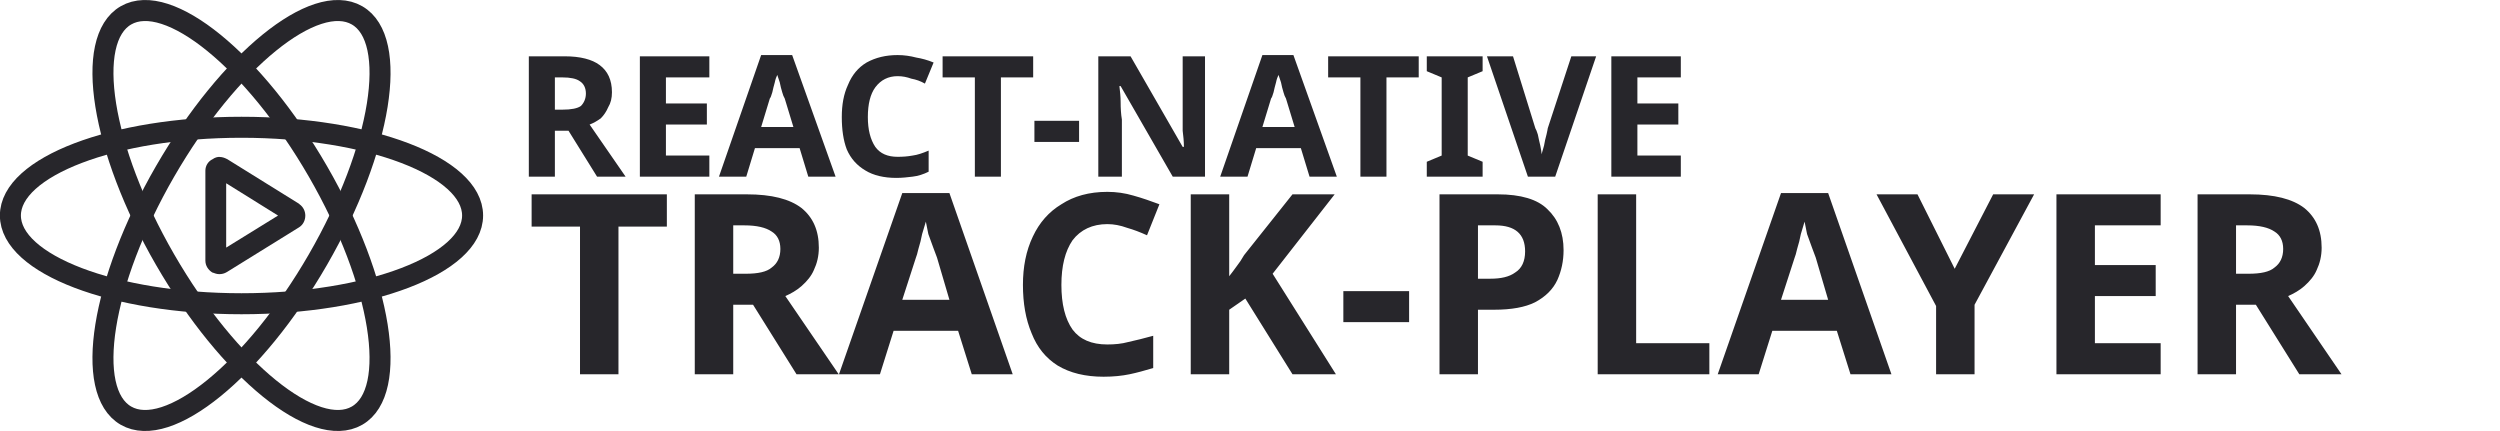
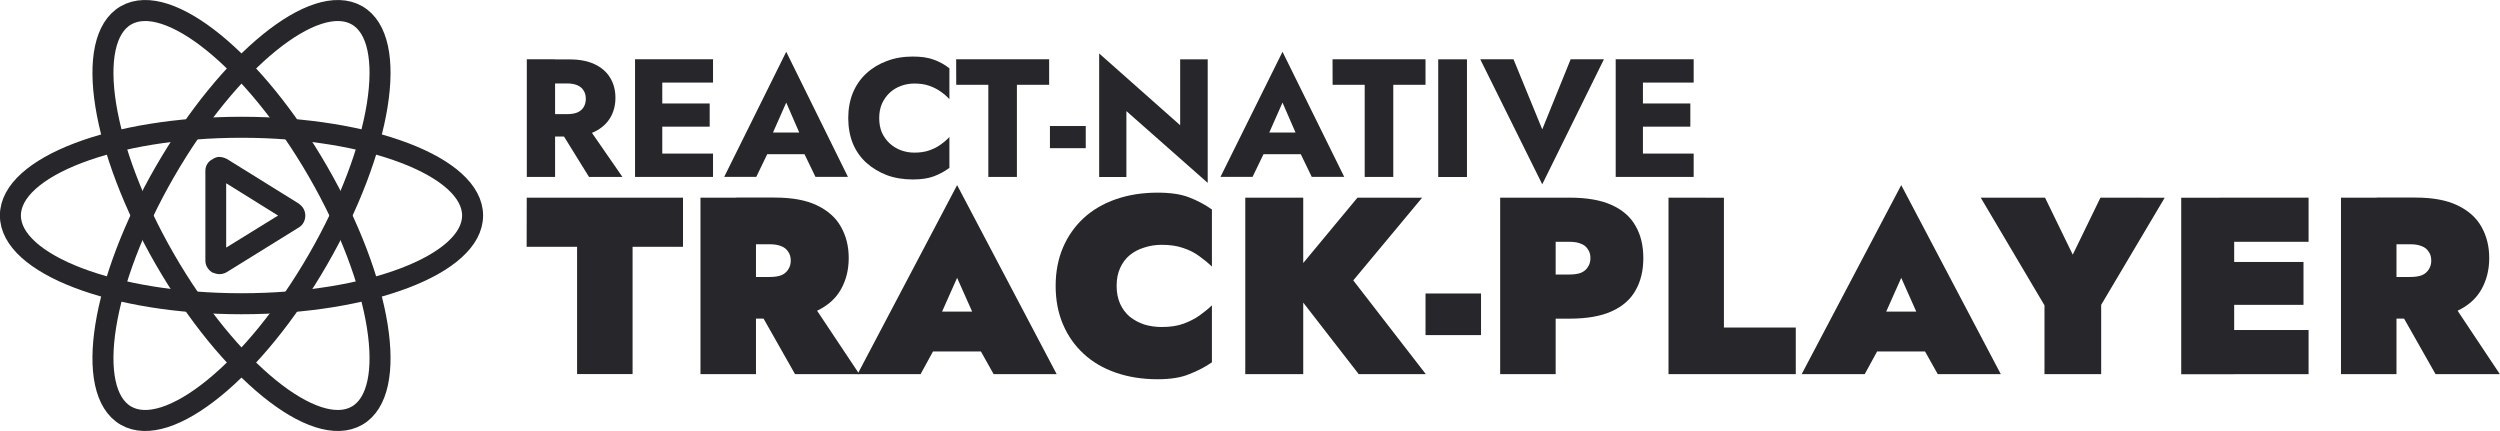
<svg xmlns="http://www.w3.org/2000/svg" width="188.98" height="32.573" version="1.1" viewBox="0 0 50 8.618">
  <g transform="translate(-114.37 -87.649)">
    <g stroke="#27262b">
      <g transform="matrix(.42018 0 0 .42018 119.2 91.959)" stroke="#27262b">
        <g fill="none" stroke="#27262b">
          <ellipse rx="11" ry="4.2" />
          <ellipse transform="rotate(60)" rx="11" ry="4.2" />
          <ellipse transform="rotate(120)" rx="11" ry="4.2" />
        </g>
      </g>
      <path transform="matrix(1.2919 0 0 1.2919 -32.437 -28.936)" d="m117.04 92.672c-0.038-0.002-0.078 0.011-0.111 0.035-0.069 0.032-0.113 0.101-0.113 0.178v1.393c0 0.081 0.047 0.145 0.105 0.182a0.029 0.029 0 0 0 4e-3 2e-3c4e-3 0.002 9e-3 0.003 0.014 0.004 0.022 0.008 0.052 0.021 0.092 0.021 0.038 0 0.079-0.008 0.119-0.033l1.115-0.691c0.065-0.04 0.098-0.111 0.098-0.182 0-0.068-0.031-0.134-0.09-0.176l-4e-3 -0.004a0.029 0.029 0 0 0-2e-3 -2e-3 0.029 0.029 0 0 0-2e-3 -2e-3l-1.115-0.693a0.029 0.029 0 0 0-2e-3 0c-1e-3 -6.24e-4 -3e-3 -0.001-4e-3 -2e-3 -0.029-0.015-0.065-0.028-0.104-0.029zm0.098 0.408 0.803 0.5-0.803 0.496z" fill="#27262b" stroke-width="0" style="paint-order:normal" />
    </g>
    <g transform="matrix(1.5881 0 0 1.5881 -67.257 -56.598)" fill="#27262b" font-family="Jost" font-size="10.583px" letter-spacing="0px" stroke-width=".265" word-spacing="0px">
-       <text x="120.841" y="93.058" style="line-height:1.25" xml:space="preserve">
-         <tspan x="120.841" y="93.058" fill="#27262b" font-family="Jost" font-size="2.117px" font-weight="bold" stroke-width=".265" style="line-height:0%">REACT-NATIVE</tspan>
-       </text>
-       <text x="121" y="95.542" style="line-height:1.25" xml:space="preserve">
-         <tspan x="121" y="95.542" fill="#27262b" font-family="Jost" font-size="3.175px" font-weight="900" stroke-width=".265">TRACK-PLAYER</tspan>
-       </text>
+       <g aria-label="REACT-NATIVE">
+         <path d="m121.37 92.387 0.415 0.671h0.421l-0.464-0.671zm-0.368-0.811v1.482h0.356v-1.482zm0.222 0.305h0.29q0.072 0 0.125 0.023 0.053 0.023 0.078 0.066 0.028 0.042 0.028 0.104 0 0.061-0.028 0.106-0.025 0.042-0.078 0.066-0.053 0.021-0.125 0.021h-0.29v0.282h0.315q0.191 0 0.318-0.061 0.129-0.064 0.195-0.174 0.066-0.11 0.066-0.252 0-0.144-0.066-0.252-0.066-0.11-0.195-0.171-0.127-0.061-0.318-0.061h-0.315z" />
+         <path d="m122.6 93.058h0.747v-0.294h-0.747zm0-1.188h0.747v-0.294h-0.747zm0 0.555h0.705v-0.292h-0.705zm-0.235-0.849v1.482h0.343v-1.482z" />
+         <path d="m123.88 92.772h0.783l-0.025-0.273h-0.734zm0.389-0.65 0.207 0.476-0.015 0.095 0.176 0.364h0.409l-0.777-1.575-0.781 1.575h0.404l0.182-0.377-0.015-0.083z" />
+         <path d="m125.44 92.317q0-0.102 0.034-0.18 0.036-0.08 0.097-0.138 0.061-0.057 0.142-0.087 0.08-0.03 0.171-0.03 0.106 0 0.186 0.028 0.08 0.028 0.142 0.072 0.064 0.044 0.112 0.097v-0.389q-0.089-0.07-0.195-0.108-0.104-0.04-0.267-0.04-0.18 0-0.328 0.057-0.148 0.055-0.258 0.157-0.11 0.102-0.169 0.246-0.057 0.142-0.057 0.315t0.057 0.318q0.059 0.142 0.169 0.243 0.11 0.099 0.258 0.157 0.148 0.055 0.328 0.055 0.163 0 0.267-0.04 0.106-0.04 0.195-0.106v-0.389q-0.049 0.053-0.112 0.097-0.061 0.044-0.142 0.072-0.08 0.028-0.186 0.028-0.091 0-0.171-0.03-0.08-0.03-0.142-0.087-0.061-0.057-0.097-0.135-0.034-0.08-0.034-0.182z" />
+         <path d="m126.41 91.898h0.404v1.16h0.36v-1.16h0.406v-0.322h-1.171z" />
+         <path d="m127.59 92.696h0.451v-0.279h-0.451z" />
+         <path d="m129.23 91.577v0.83l-1.02-0.904v1.556h0.343v-0.83l1.024 0.904v-1.556z" />
+         <path d="m130.13 92.772h0.783l-0.025-0.273h-0.735zm0.389-0.65 0.207 0.476-0.015 0.095 0.176 0.364h0.409l-0.777-1.575-0.781 1.575h0.404l0.182-0.377-0.015-0.083z" />
+         <path d="m131.15 91.898h0.404v1.16h0.36v-1.16h0.406v-0.322h-1.171z" />
+         <path d="m132.48 91.577v1.482h0.362v-1.482z" />
+         <path d="m133.79 92.459-0.362-0.883h-0.419l0.781 1.575 0.777-1.575h-0.419z" />
+         <path d="m134.95 93.058h0.747v-0.294h-0.747zm0-1.188h0.747v-0.294h-0.747zm0 0.555h0.705v-0.292h-0.705zm-0.235-0.849v1.482h0.343v-1.482z" />
+       </g>
+       <g aria-label="TRACK-PLAYER">
+         <path d="m121 93.938h0.635v1.603h0.699v-1.603h0.635v-0.619h-1.968z" />
+         <path d="m123.84 94.589 0.54 0.953h0.81l-0.635-0.953zm-0.651-1.27v2.223h0.699v-2.223zm0.451 0.587h0.422q0.089 0 0.146 0.025 0.057 0.022 0.086 0.07 0.032 0.044 0.032 0.111 0 0.064-0.032 0.111-0.029 0.048-0.086 0.073-0.057 0.022-0.146 0.022h-0.422v0.524h0.486q0.327 0 0.53-0.098 0.206-0.098 0.302-0.27 0.098-0.175 0.098-0.394 0-0.222-0.098-0.394-0.095-0.171-0.302-0.27-0.203-0.098-0.53-0.098h-0.486z" />
+         <path d="m125.84 95.256h1.175v-0.502h-1.175zm0.581-0.927 0.273 0.613-0.048 0.181 0.235 0.419h0.794l-1.254-2.381-1.254 2.381h0.794l0.241-0.441-0.054-0.159z" />
+         <path d="m128.43 94.43q0-0.13 0.044-0.225 0.044-0.098 0.121-0.162 0.079-0.064 0.181-0.095 0.105-0.035 0.222-0.035 0.159 0 0.273 0.041 0.114 0.038 0.2 0.102 0.089 0.064 0.159 0.13v-0.718q-0.13-0.092-0.286-0.152-0.152-0.06-0.397-0.06-0.289 0-0.527 0.083-0.238 0.083-0.406 0.238-0.168 0.156-0.26 0.371-0.092 0.216-0.092 0.483t0.092 0.483 0.26 0.371q0.168 0.156 0.406 0.238 0.238 0.083 0.527 0.083 0.244 0 0.397-0.064 0.156-0.06 0.286-0.149v-0.718q-0.07 0.067-0.159 0.13-0.086 0.06-0.2 0.102-0.114 0.041-0.273 0.041-0.117 0-0.222-0.032-0.102-0.035-0.181-0.098-0.076-0.064-0.121-0.162-0.044-0.098-0.044-0.225z" />
+         <path d="m130.05 93.319v2.223h0.73v-2.223zm1.413 0-0.883 1.064 0.899 1.159h0.845l-0.914-1.181 0.867-1.041z" />
+         <path d="m132.32 95.05h0.699v-0.524h-0.699z" />
+         <path d="m133.26 93.319v2.223h0.699v-2.223zm0.451 0.556h0.422q0.089 0 0.146 0.025 0.057 0.022 0.086 0.07 0.032 0.044 0.032 0.111 0 0.064-0.032 0.111-0.029 0.048-0.086 0.073-0.057 0.022-0.146 0.022h-0.422v0.556h0.422q0.327 0 0.53-0.092 0.206-0.092 0.302-0.264 0.098-0.171 0.098-0.406 0-0.238-0.098-0.406-0.095-0.171-0.302-0.264-0.203-0.092-0.53-0.092h-0.422z" />
+         <path d="m135.38 93.319v2.223h1.603v-0.587h-0.905v-1.635z" />
+         <path d="m137.73 95.256h1.175v-0.502h-1.175zm0.581-0.927 0.273 0.613-0.048 0.181 0.235 0.419h0.794l-1.254-2.381-1.254 2.381h0.794l0.241-0.441-0.054-0.159z" />
+         <path d="m140.82 93.319-0.349 0.718-0.349-0.718h-0.81l0.803 1.356v0.867h0.714v-0.873l0.8-1.349z" />
+         <path d="m142.32 95.542h1.121v-0.556h-1.121zm0-1.667h1.121v-0.556h-1.121zm0 0.794h1.057v-0.54h-1.057zm-0.483-1.349v2.223h0.667v-2.223z" />
+         <path d="m144.5 94.589 0.54 0.953h0.81l-0.635-0.953zm-0.651-1.27v2.223h0.699v-2.223zm0.451 0.587h0.422q0.089 0 0.146 0.025 0.057 0.022 0.086 0.07 0.032 0.044 0.032 0.111 0 0.064-0.032 0.111-0.029 0.048-0.086 0.073-0.057 0.022-0.146 0.022h-0.422v0.524h0.486q0.327 0 0.53-0.098 0.206-0.098 0.302-0.27 0.098-0.175 0.098-0.394 0-0.222-0.098-0.394-0.095-0.171-0.302-0.27-0.203-0.098-0.53-0.098h-0.486z" />
+       </g>
    </g>
  </g>
</svg>
